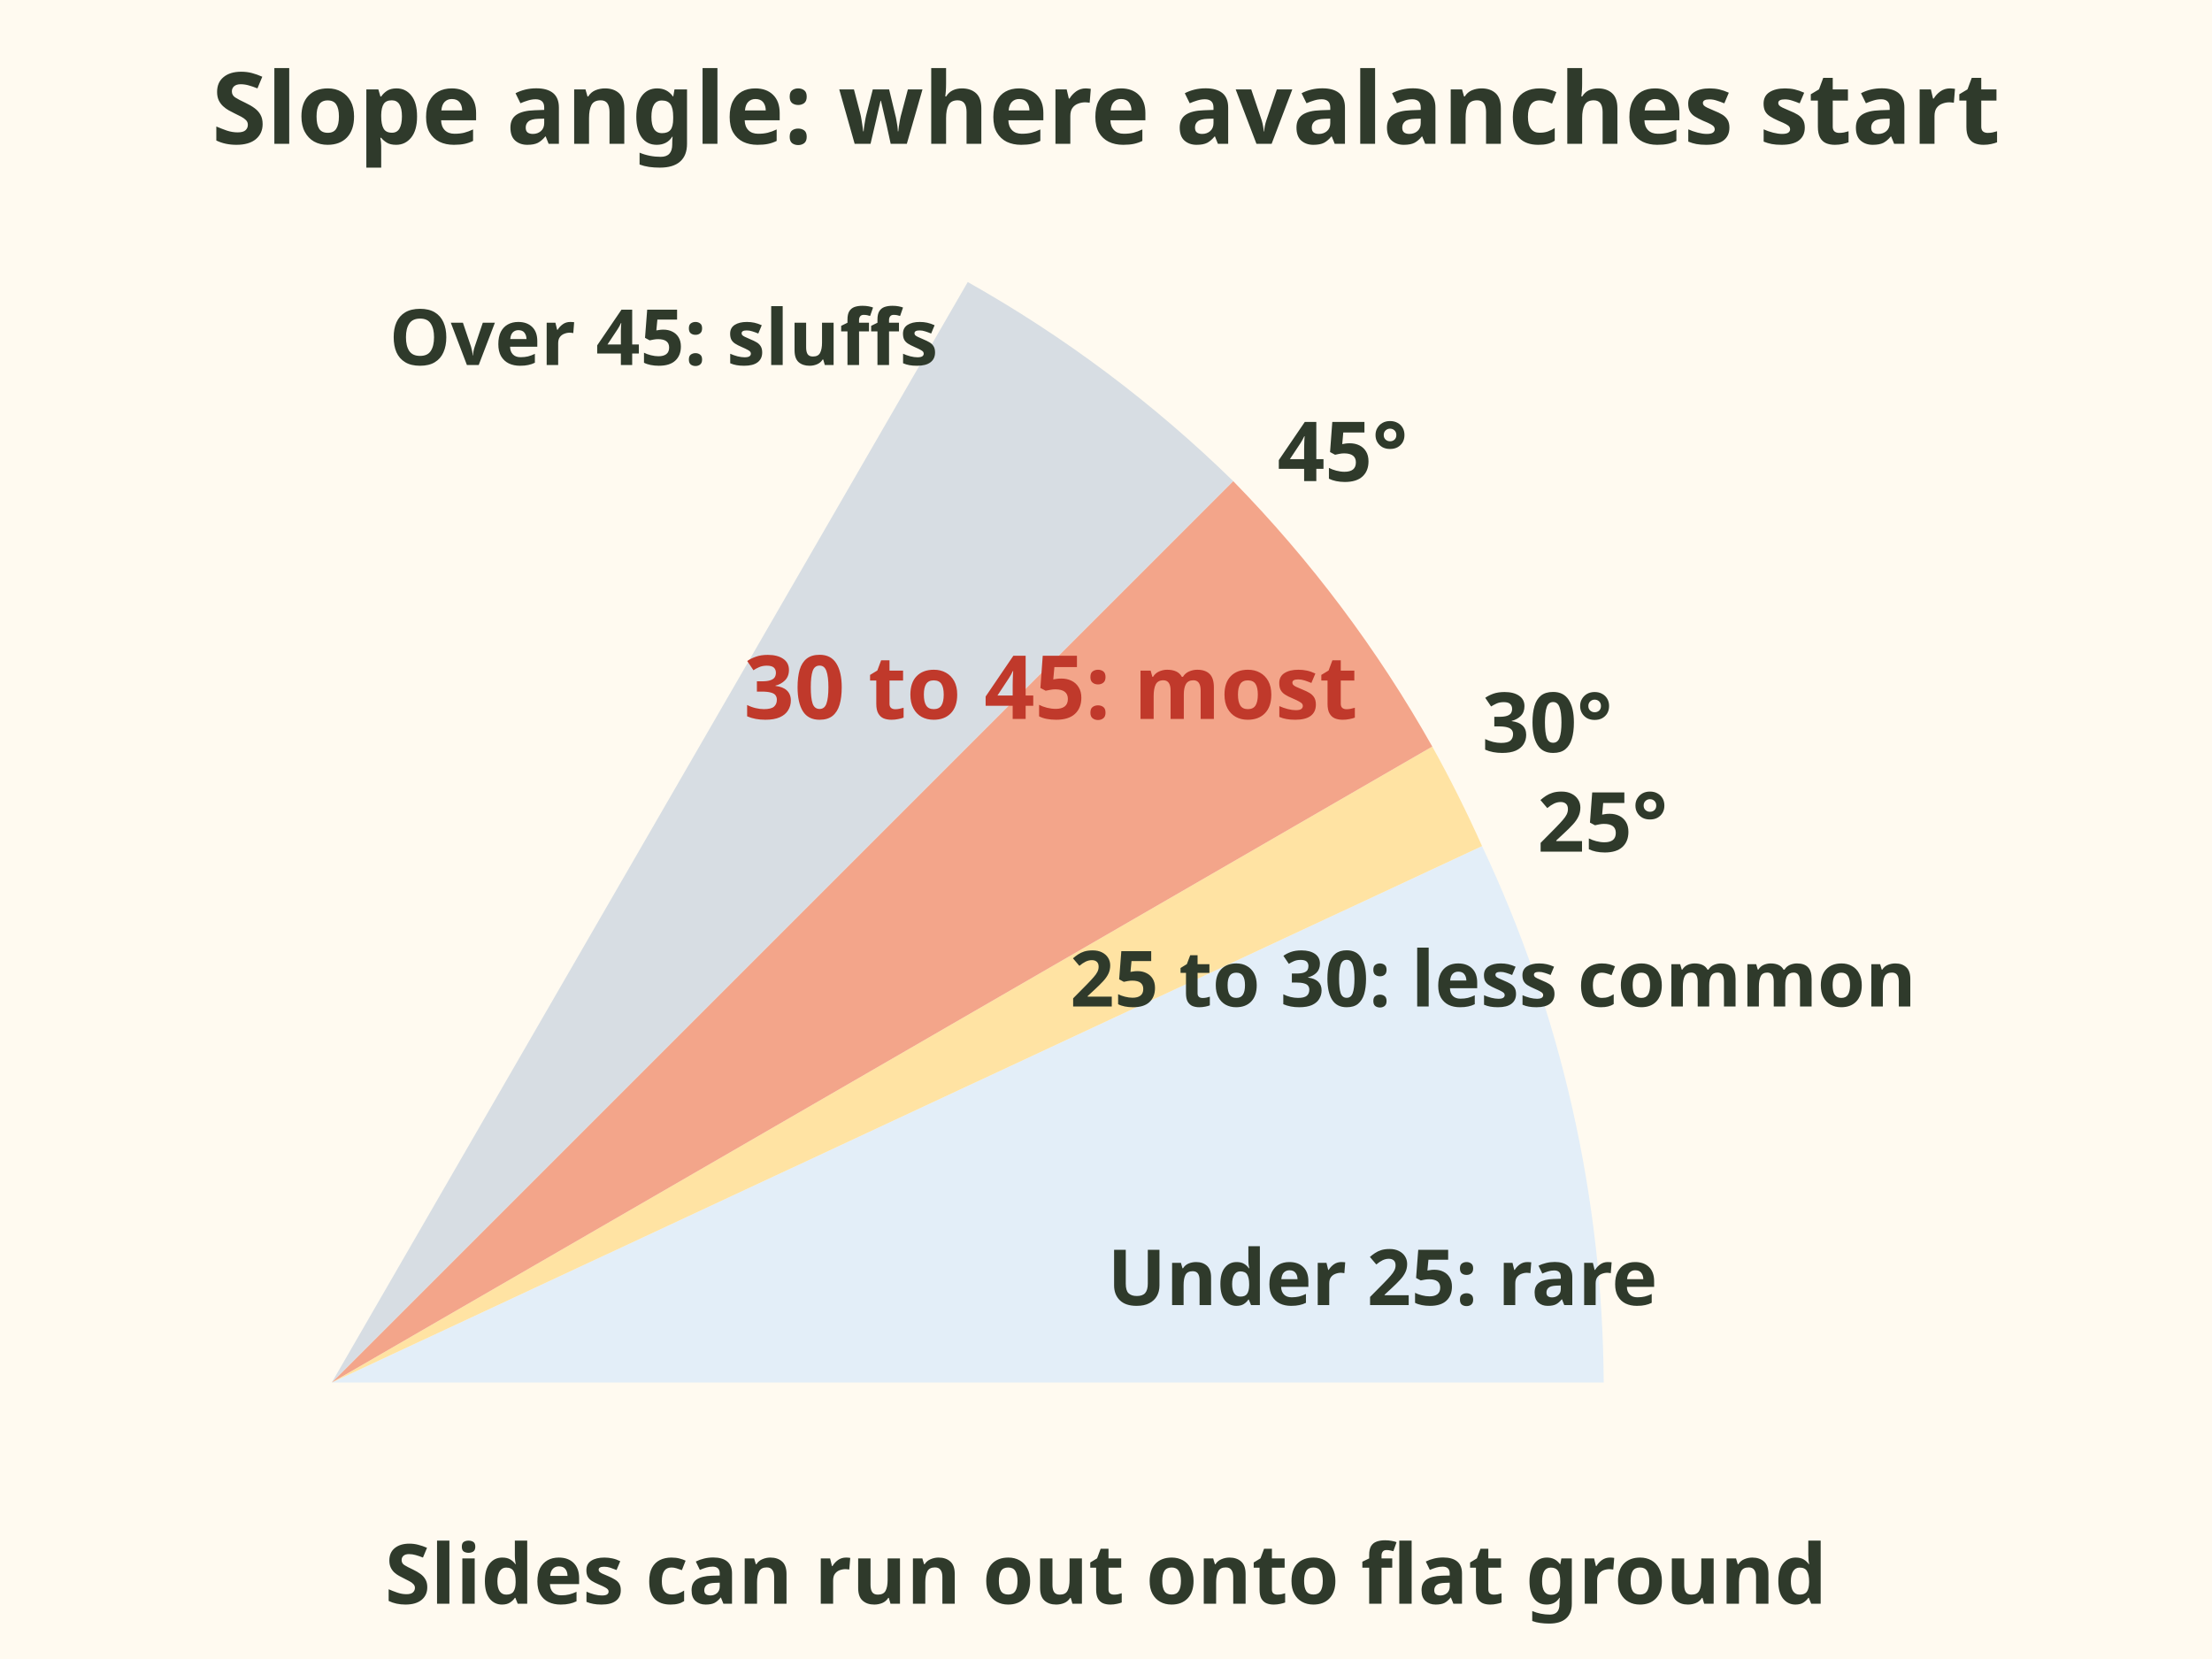
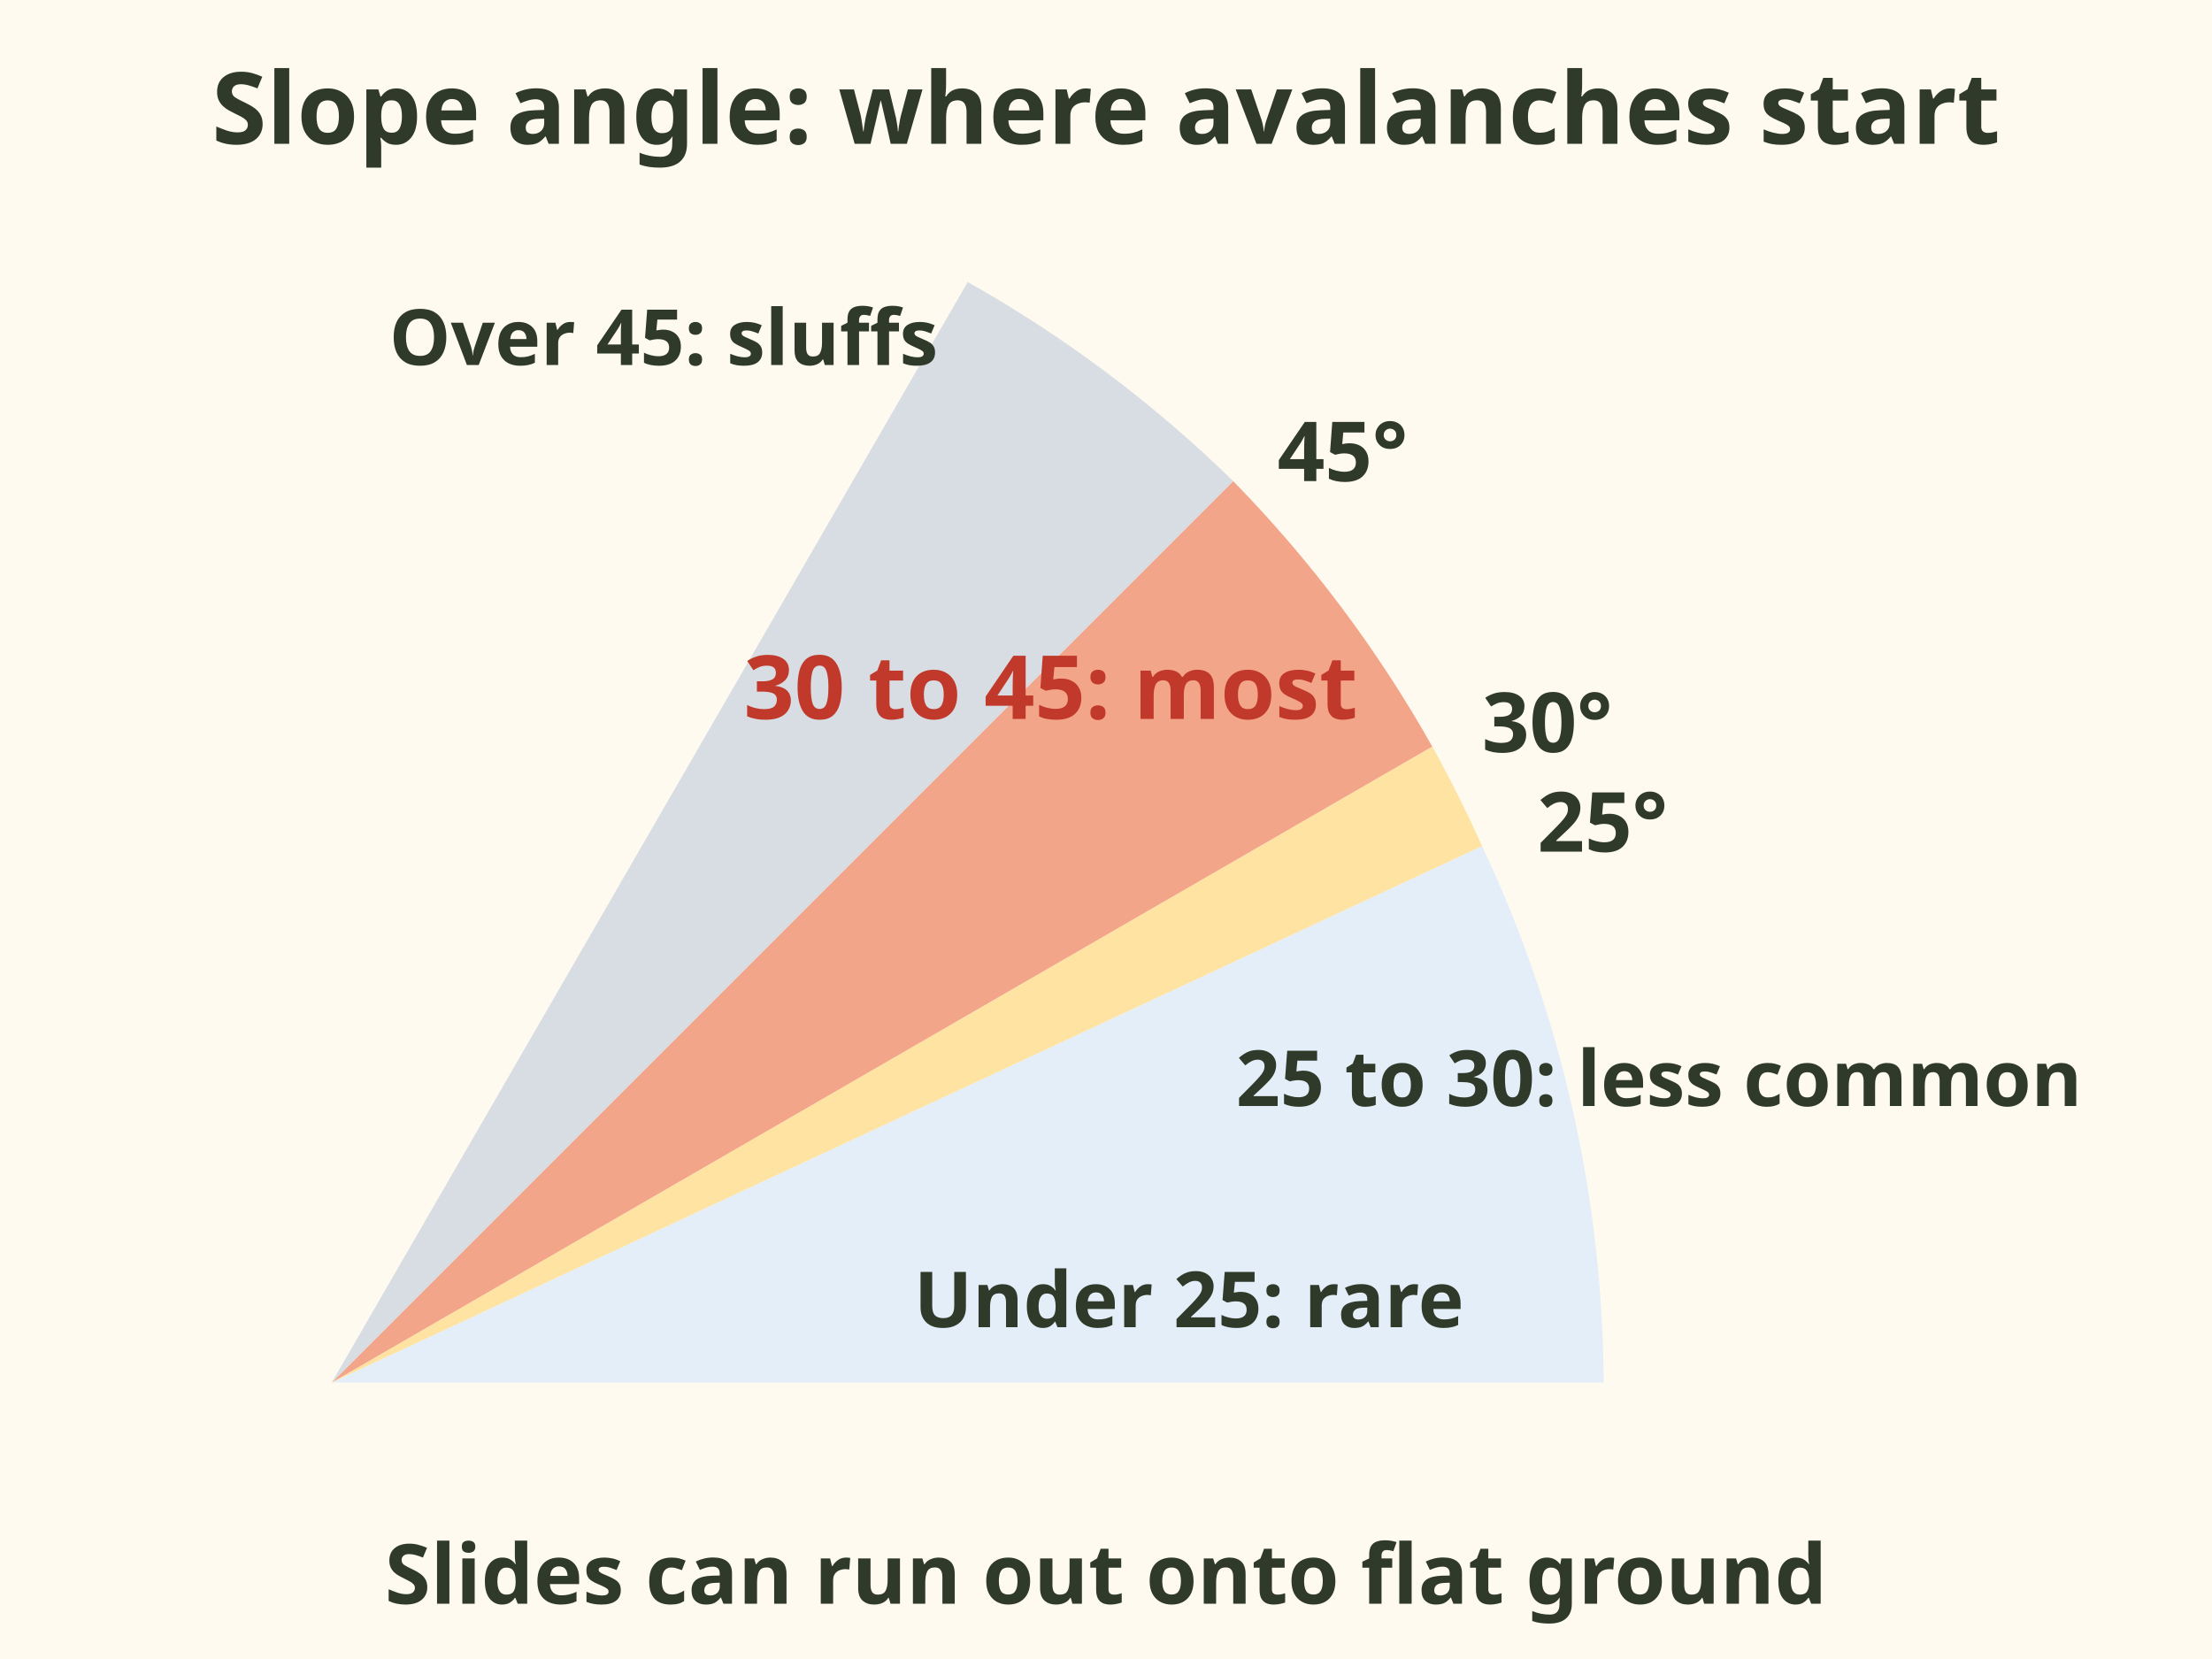
<svg xmlns="http://www.w3.org/2000/svg" viewBox="0 0 400 300" font-family="sans-serif" role="img" aria-label="Slope angle chart from Avalanche Canada: most avalanches start on slopes between 30 and 45 degrees. 25 to 30 degrees, less common. Over 45 degrees, snow usually sluffs off often so slabs form less. Avalanches can run out onto flat ground below.">
  <rect width="400" height="300" fill="#fffaf0" />
  <text x="200" y="26" font-size="18" font-weight="bold" fill="#2f3a2b" text-anchor="middle">Slope angle: where avalanches start</text>
  <path d="M60 250 L290 250 A230 230 0 0 0 268 153 Z" fill="#e3eef8" />
  <path d="M60 250 L268 153 A230 230 0 0 0 259 135 Z" fill="#ffe3a3" />
  <path d="M60 250 L259 135 A230 230 0 0 0 223 87 Z" fill="#f3a58a" />
  <path d="M60 250 L223 87 A230 230 0 0 0 175 51 Z" fill="#d7dde3" />
  <text x="278" y="154" font-size="15" font-weight="bold" fill="#2f3a2b" text-anchor="start">25°</text>
  <text x="268" y="136" font-size="15" font-weight="bold" fill="#2f3a2b" text-anchor="start">30°</text>
  <text x="231" y="87" font-size="15" font-weight="bold" fill="#2f3a2b" text-anchor="start">45°</text>
-   <text x="250" y="236" font-size="14" font-weight="bold" fill="#2f3a2b" text-anchor="middle">Under 25: rare</text>
-   <text x="270" y="182" font-size="14" font-weight="bold" fill="#2f3a2b" text-anchor="middle">25 to 30: less common</text>
+   <text x="215" y="240" font-size="14" font-weight="bold" fill="#2f3a2b" text-anchor="middle">Under 25: rare</text>
+   <text x="300" y="200" font-size="14" font-weight="bold" fill="#2f3a2b" text-anchor="middle">25 to 30: less common</text>
  <text x="190" y="130" font-size="16" font-weight="bold" fill="#c0392b" text-anchor="middle">30 to 45: most</text>
  <text x="120" y="66" font-size="14" font-weight="bold" fill="#2f3a2b" text-anchor="middle">Over 45: sluffs</text>
  <text x="200" y="290" font-size="15" font-weight="bold" fill="#2f3a2b" text-anchor="middle">Slides can run out onto flat ground</text>
</svg>
